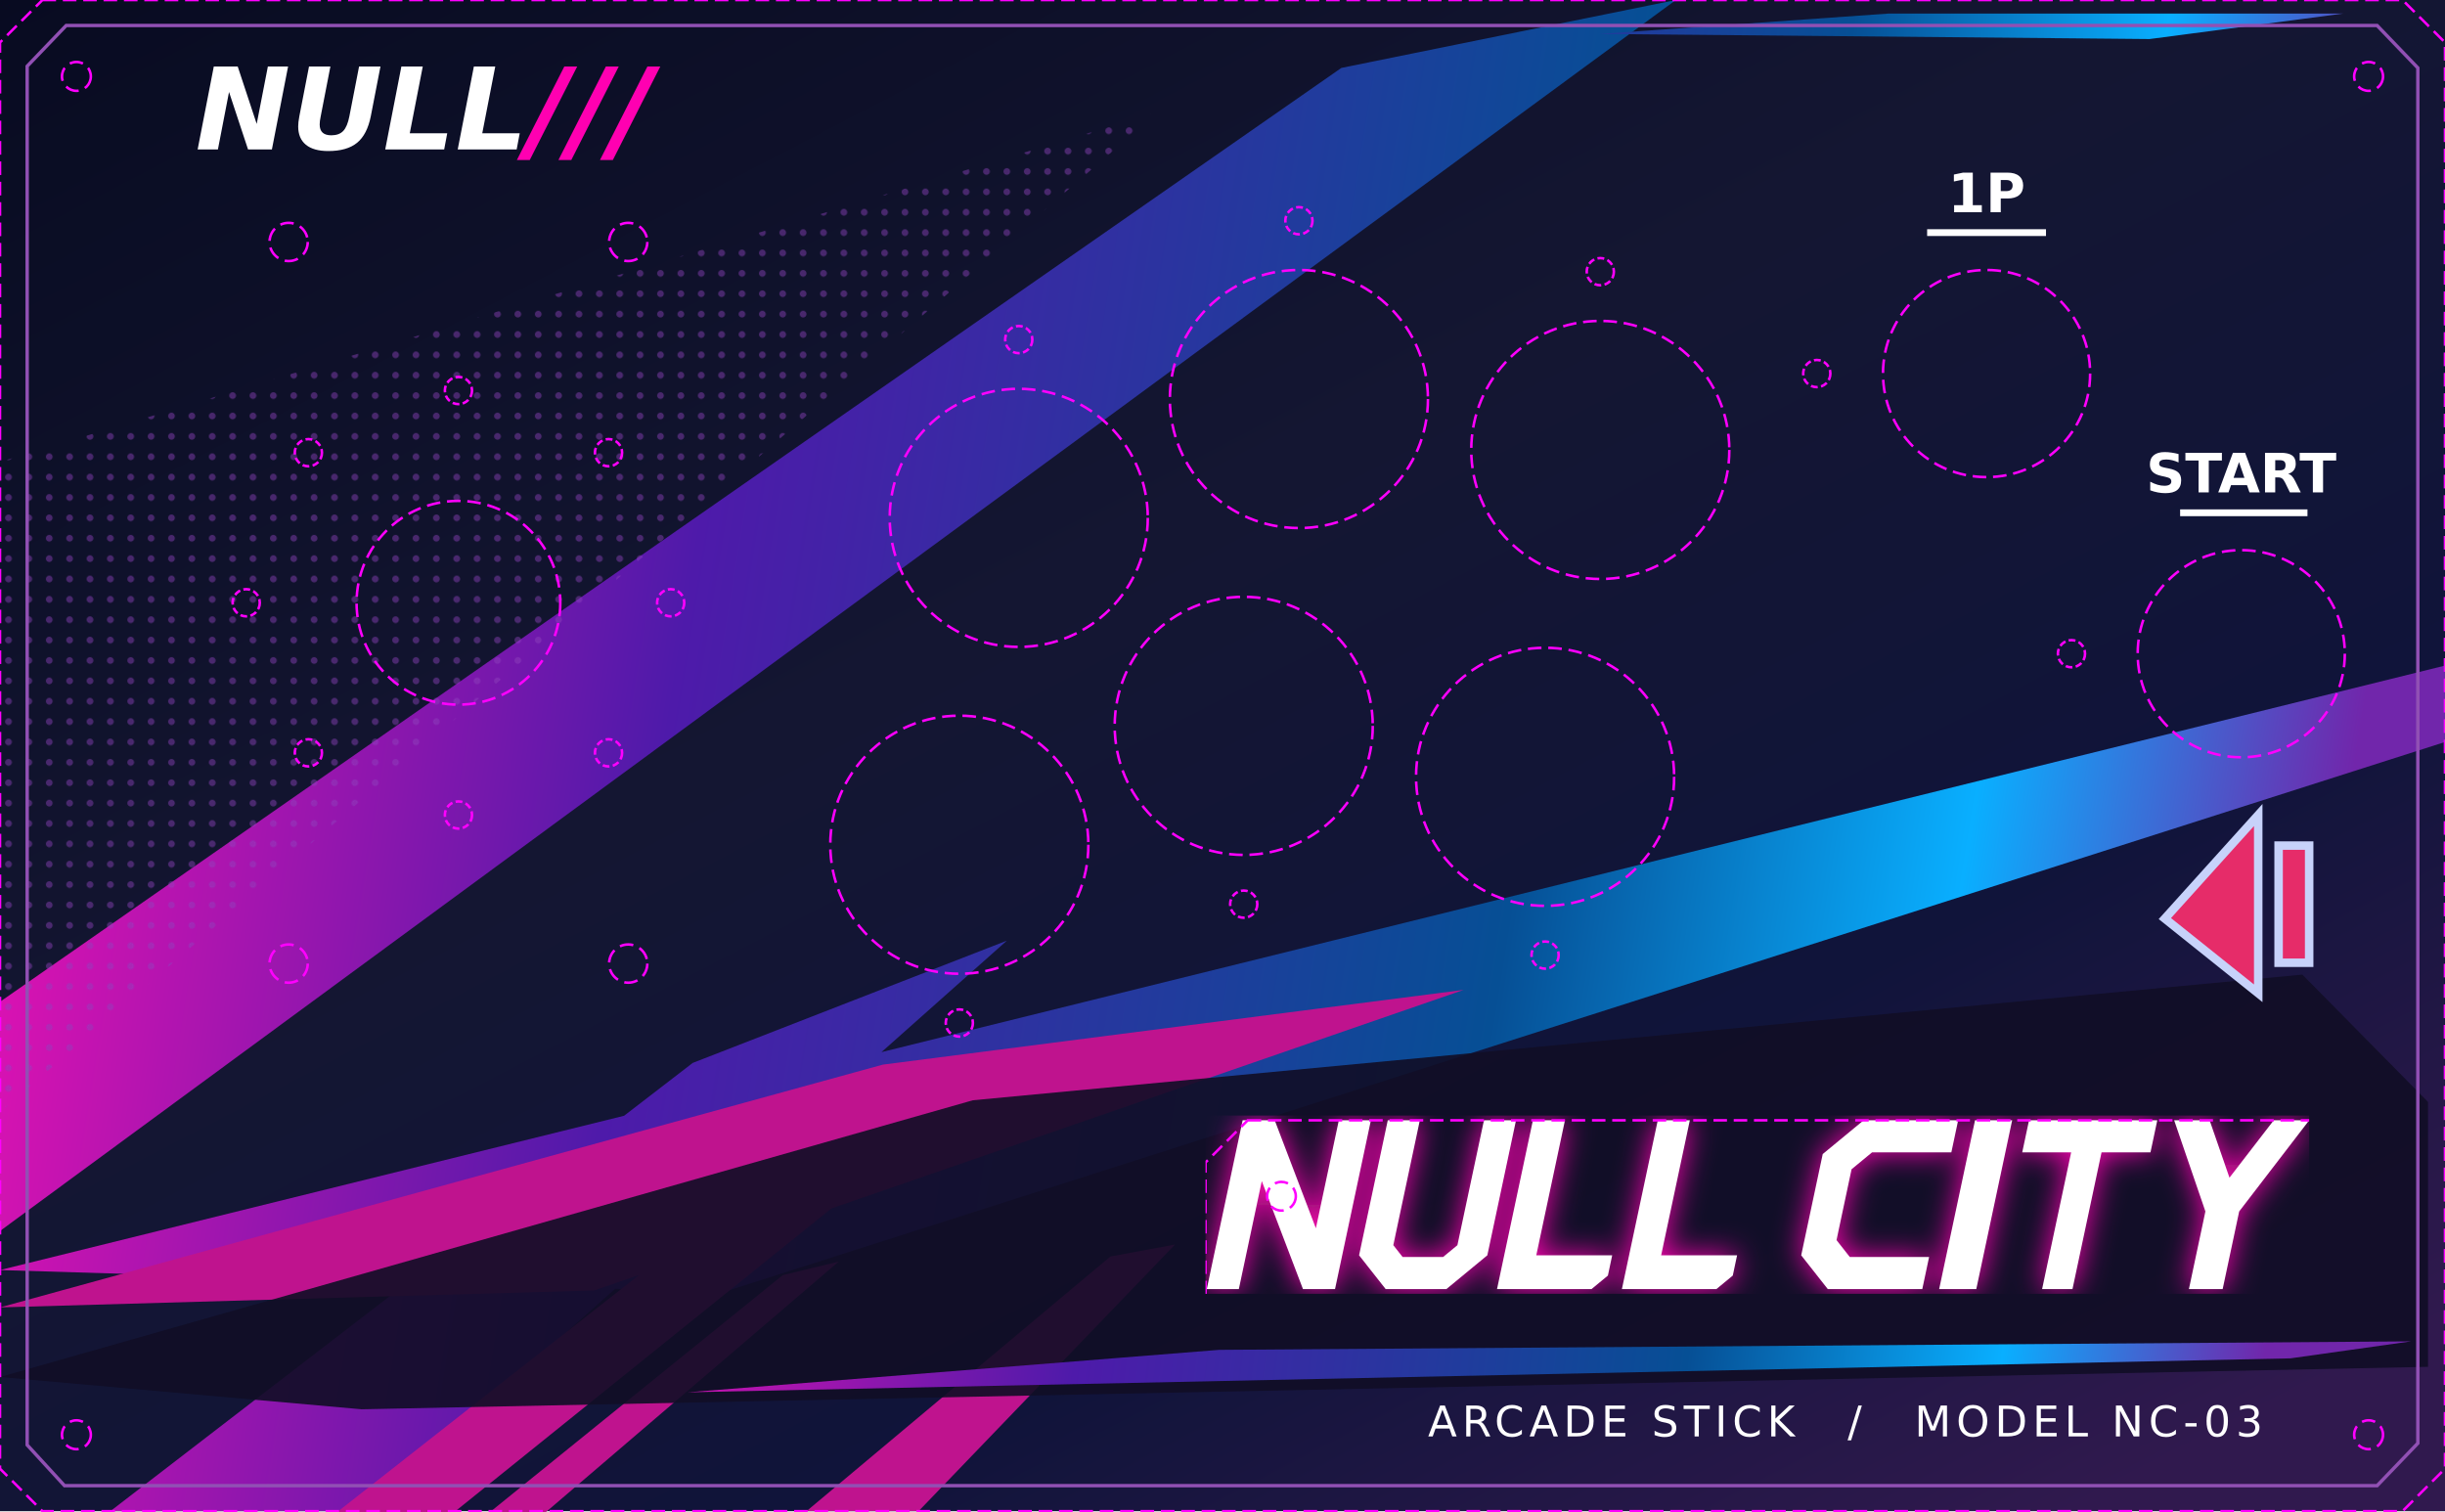
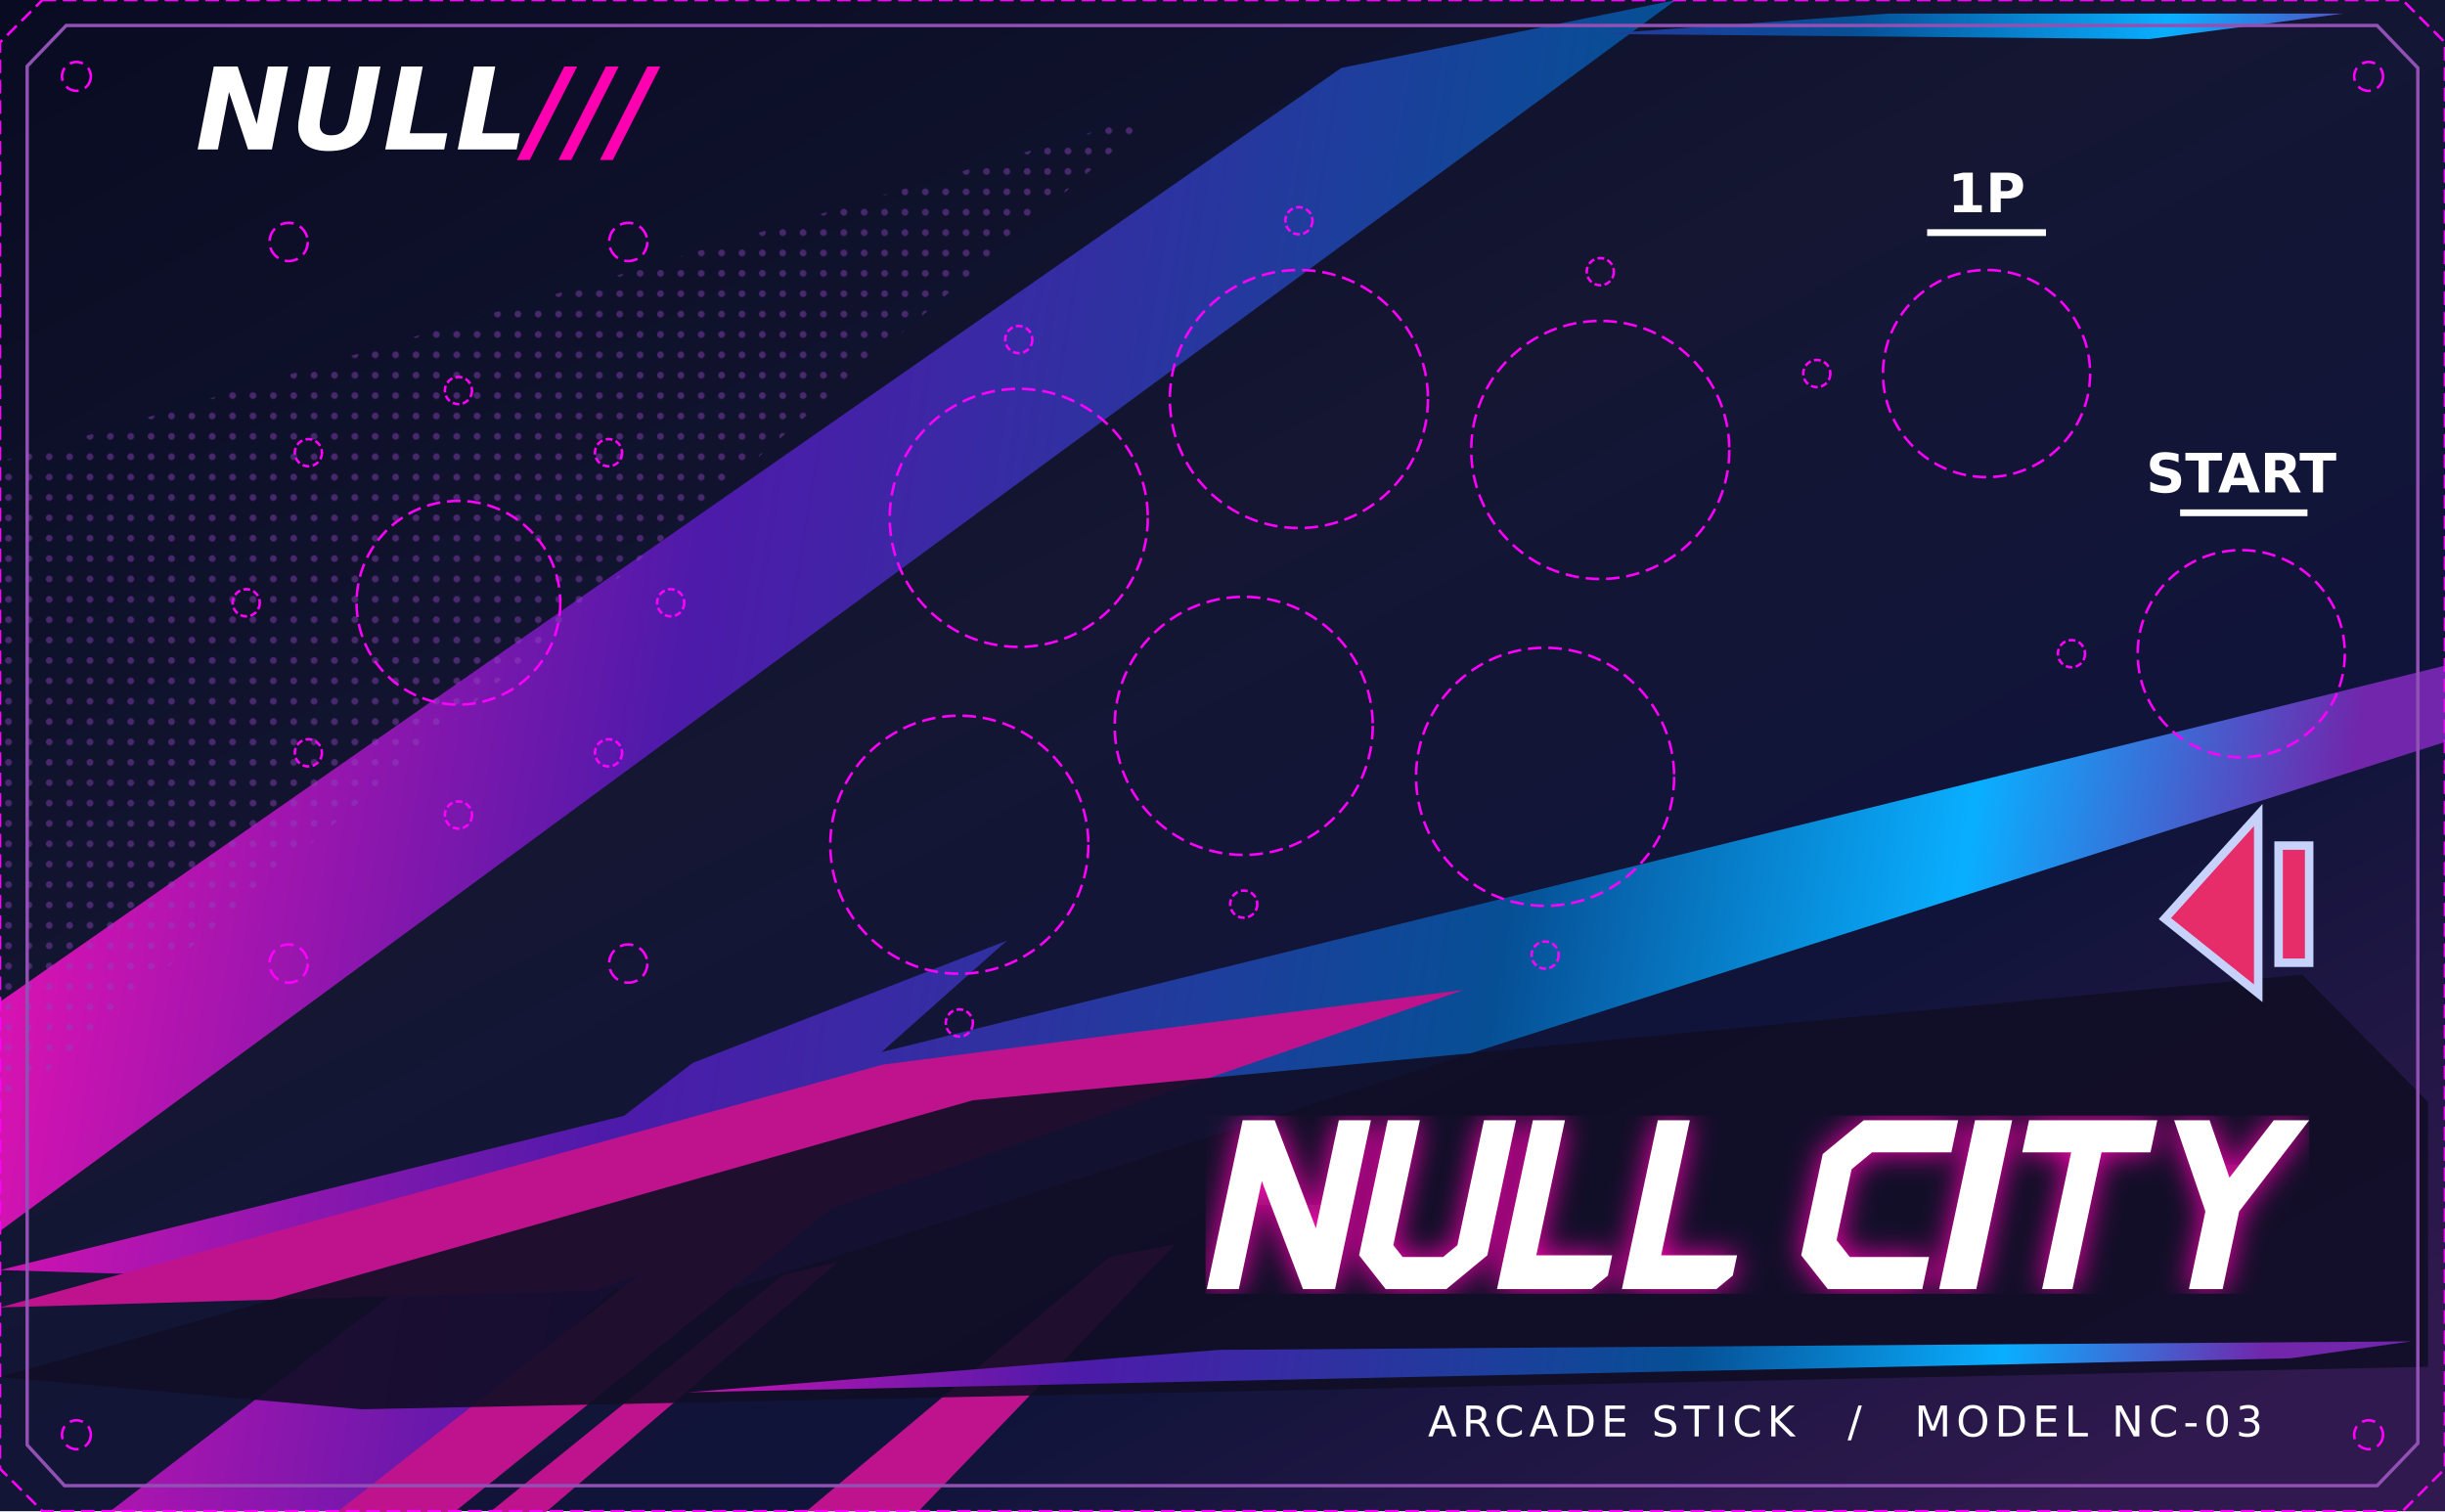
<svg xmlns="http://www.w3.org/2000/svg" width="288mm" height="178mm" viewBox="0 0 1440 890">
  <defs>
    <linearGradient id="base" x2=".84" y2="1" gradientUnits="objectBoundingBox">
      <stop stop-color="#080b21" />
      <stop offset=".44" stop-color="#141632" />
      <stop offset=".75" stop-color="#10143a" />
      <stop offset="1" stop-color="#30194e" />
    </linearGradient>
    <linearGradient id="streak" x2="1" y2=".1">
      <stop stop-color="#ff10b4" />
      <stop offset=".32" stop-color="#4e1aaa" />
      <stop offset=".67" stop-color="#064f95" />
      <stop offset=".85" stop-color="#09afff" />
      <stop offset="1" stop-color="#7126ab" />
    </linearGradient>
    <pattern id="dots" width="12" height="12" patternUnits="userSpaceOnUse">
      <circle cx="5" cy="5" r="2" fill="#8d42bb" />
    </pattern>
    <filter id="glow" x="-.2" y="-.5" width="1.4" height="2">
      <feGaussianBlur stdDeviation="9" />
    </filter>
  </defs>
  <rect width="1440" height="890" fill="url(#base)" />
  <path d="M0 590L790 40 987 0 0 725Z M0 748L1440 392 1440 437 426 761Z M65 890L408 626 593 554 215 890Z" fill="url(#streak)" />
  <path d="M0 272L682 66 0 655Z" fill="url(#dots)" opacity=".45" />
  <path d="M0 770L520 627 862 583 350 760Z M198 891L417 719 498 705 267 891Z M288 891L461 751 494 743 321 891Z M475 890L654 740 692 733 541 890Z" fill="#bf138e" />
  <path d="M0 811L573 648 1356 574 1430 649 1430 805 213 830Z" fill="#100d25" opacity=".91" />
  <path d="M405 820L718 795 1420 790 1349 800Z M942 20L1112 8H1380L1266 23Z" fill="url(#streak)" />
  <path d="M16 39L39 15H1400L1424 40V850L1400 875H38L16 851Z" fill="none" stroke="#9150b4" stroke-width="2" />
  <g font-family="DejaVu Sans" font-weight="bold" fill="#fff">
    <text x="115" y="88" font-size="67" font-style="italic">NULL<tspan fill="#ff00b1"> ///</tspan>
    </text>
    <g text-anchor="middle" font-size="32">
      <text x="1170" y="125">1P</text>
      <text x="1320" y="290">START</text>
    </g>
  </g>
  <path d="M1135 137h70 M1284 302h75" stroke="white" stroke-width="4" />
  <svg id="null-city-wordmark" x="710" y="657" width="650" height="105" viewBox="0 0 654 100">
    <g fill="#ff08b2" filter="url(#glow)">
      <polygon points="0.744,100 22.0,0 41.0,0 65.396,64 79.0,0 98.0,0 76.744,100 57.744,100 33.348,36 19.744,100" />
      <polygon points="108.0,0 127.0,0 111.271,74 116.783,81 140.783,81 149.271,74 165.0,0 184.0,0 166.995,80 142.744,100 106.744,100 90.996,80" />
      <polygon points="194.0,0 213.0,0 195.995,80 240.995,80 238.445,92 228.744,100 172.744,100" />
      <polygon points="268.0,0 287.0,0 269.995,80 314.995,80 312.445,92 302.744,100 246.744,100" />
      <polygon points="390.0,0 446.0,0 441.961,19 394.961,19 382.836,29 373.909,71 381.783,81 428.783,81 424.744,100 368.744,100 352.995,80 365.749,20" />
      <polygon points="456.0,0 478.0,0 456.744,100 434.744,100" />
      <polygon points="488.0,0 564.0,0 559.961,19 530.961,19 513.744,100 495.744,100 512.961,19 483.961,19" />
      <polygon points="574.0,0 595.0,0 606.773,34 633.0,0 654.0,0 612.522,54 602.744,100 582.744,100 592.522,54" />
    </g>
    <g fill="#fff">
      <polygon points="0.744,100 22.0,0 41.0,0 65.396,64 79.0,0 98.0,0 76.744,100 57.744,100 33.348,36 19.744,100" />
      <polygon points="108.0,0 127.0,0 111.271,74 116.783,81 140.783,81 149.271,74 165.0,0 184.0,0 166.995,80 142.744,100 106.744,100 90.996,80" />
      <polygon points="194.0,0 213.0,0 195.995,80 240.995,80 238.445,92 228.744,100 172.744,100" />
      <polygon points="268.0,0 287.0,0 269.995,80 314.995,80 312.445,92 302.744,100 246.744,100" />
      <polygon points="390.0,0 446.0,0 441.961,19 394.961,19 382.836,29 373.909,71 381.783,81 428.783,81 424.744,100 368.744,100 352.995,80 365.749,20" />
      <polygon points="456.0,0 478.0,0 456.744,100 434.744,100" />
      <polygon points="488.0,0 564.0,0 559.961,19 530.961,19 513.744,100 495.744,100 512.961,19 483.961,19" />
      <polygon points="574.0,0 595.0,0 606.773,34 633.0,0 654.0,0 612.522,54 602.744,100 582.744,100 592.522,54" />
    </g>
-     <g id="cut-guides" fill="none" stroke="#ff00ff" stroke-width="1.5" stroke-dasharray="8 4">
-       <path d="M25 0 H1415 L1440 25 V865 L1415 890 H25 L0 865 V25 Z" />
-       <circle cx="600" cy="305" r="76.0" />
-       <circle cx="765" cy="235" r="76.0" />
-       <circle cx="565" cy="497.5" r="76.0" />
-       <circle cx="942.5" cy="265" r="76.0" />
-       <circle cx="732.5" cy="427.5" r="76.0" />
-       <circle cx="910" cy="457.5" r="76.0" />
-       <circle cx="1170" cy="220" r="61.0" />
-       <circle cx="1320" cy="385" r="61.0" />
-       <circle cx="270" cy="355" r="60" />
-       <circle cx="170.0" cy="567.5" r="11.25" />
-       <circle cx="170.0" cy="142.5" r="11.25" />
-       <circle cx="370.0" cy="567.5" r="11.25" />
-       <circle cx="370.0" cy="142.5" r="11.25" />
-       <circle cx="45" cy="845" r="8.5" />
-       <circle cx="45" cy="45" r="8.5" />
-       <circle cx="1395" cy="845" r="8.5" />
-       <circle cx="1395" cy="45" r="8.5" />
-     </g>
-     <g id="led-cut-guides" fill="none" stroke="#ff00ff" stroke-width="1.5" stroke-dasharray="4 2">
-       <circle cx="395.0" cy="355.0" r="8.0" />
-       <circle cx="358.388" cy="266.612" r="8.0" />
-       <circle cx="270.0" cy="230.0" r="8.0" />
-       <circle cx="181.612" cy="266.612" r="8.0" />
-       <circle cx="145.0" cy="355.0" r="8.0" />
-       <circle cx="181.612" cy="443.388" r="8.0" />
-       <circle cx="270.0" cy="480.0" r="8.0" />
-       <circle cx="358.388" cy="443.388" r="8.0" />
-       <circle cx="600" cy="200" r="8.0" />
-       <circle cx="765" cy="130" r="8.0" />
-       <circle cx="565" cy="602.5" r="8.0" />
-       <circle cx="942.5" cy="160" r="8.0" />
-       <circle cx="732.5" cy="532.5" r="8.0" />
-       <circle cx="910" cy="562.5" r="8.0" />
-       <circle cx="1070" cy="220" r="8.0" />
-       <circle cx="1220" cy="385" r="8.0" />
-     </g>
  </svg>
  <text x="841" y="846" font-family="DejaVu Sans" font-size="25" letter-spacing="3" fill="white">ARCADE STICK　/　MODEL NC-03</text>
  <path d="M1330 480l-55 61 55 44z M1342 498h18v69h-18z" fill="#e62c69" stroke="#c7d2fa" stroke-width="5" />
  <g id="cut-guides" fill="none" stroke="#ff00ff" stroke-width="1.5" stroke-dasharray="8 4">
    <path d="M25 0 H1415 L1440 25 V865 L1415 890 H25 L0 865 V25 Z" />
    <circle cx="600" cy="305" r="76.0" />
    <circle cx="765" cy="235" r="76.0" />
    <circle cx="565" cy="497.5" r="76.0" />
    <circle cx="942.5" cy="265" r="76.0" />
    <circle cx="732.5" cy="427.5" r="76.0" />
    <circle cx="910" cy="457.5" r="76.0" />
    <circle cx="1170" cy="220" r="61.0" />
    <circle cx="1320" cy="385" r="61.0" />
    <circle cx="270" cy="355" r="60" />
    <circle cx="170.0" cy="567.5" r="11.25" />
    <circle cx="170.0" cy="142.5" r="11.25" />
    <circle cx="370.0" cy="567.5" r="11.25" />
    <circle cx="370.0" cy="142.5" r="11.25" />
    <circle cx="45" cy="845" r="8.5" />
    <circle cx="45" cy="45" r="8.5" />
    <circle cx="1395" cy="845" r="8.5" />
    <circle cx="1395" cy="45" r="8.5" />
  </g>
  <g id="led-cut-guides" fill="none" stroke="#ff00ff" stroke-width="1.5" stroke-dasharray="4 2">
    <circle cx="395.0" cy="355.0" r="8.0" />
    <circle cx="358.388" cy="266.612" r="8.0" />
    <circle cx="270.0" cy="230.0" r="8.0" />
    <circle cx="181.612" cy="266.612" r="8.0" />
    <circle cx="145.0" cy="355.0" r="8.0" />
    <circle cx="181.612" cy="443.388" r="8.0" />
    <circle cx="270.0" cy="480.0" r="8.0" />
    <circle cx="358.388" cy="443.388" r="8.0" />
    <circle cx="600" cy="200" r="8.0" />
    <circle cx="765" cy="130" r="8.0" />
    <circle cx="565" cy="602.5" r="8.0" />
    <circle cx="942.5" cy="160" r="8.0" />
    <circle cx="732.5" cy="532.5" r="8.0" />
    <circle cx="910" cy="562.5" r="8.0" />
    <circle cx="1070" cy="220" r="8.0" />
    <circle cx="1220" cy="385" r="8.0" />
  </g>
</svg>
